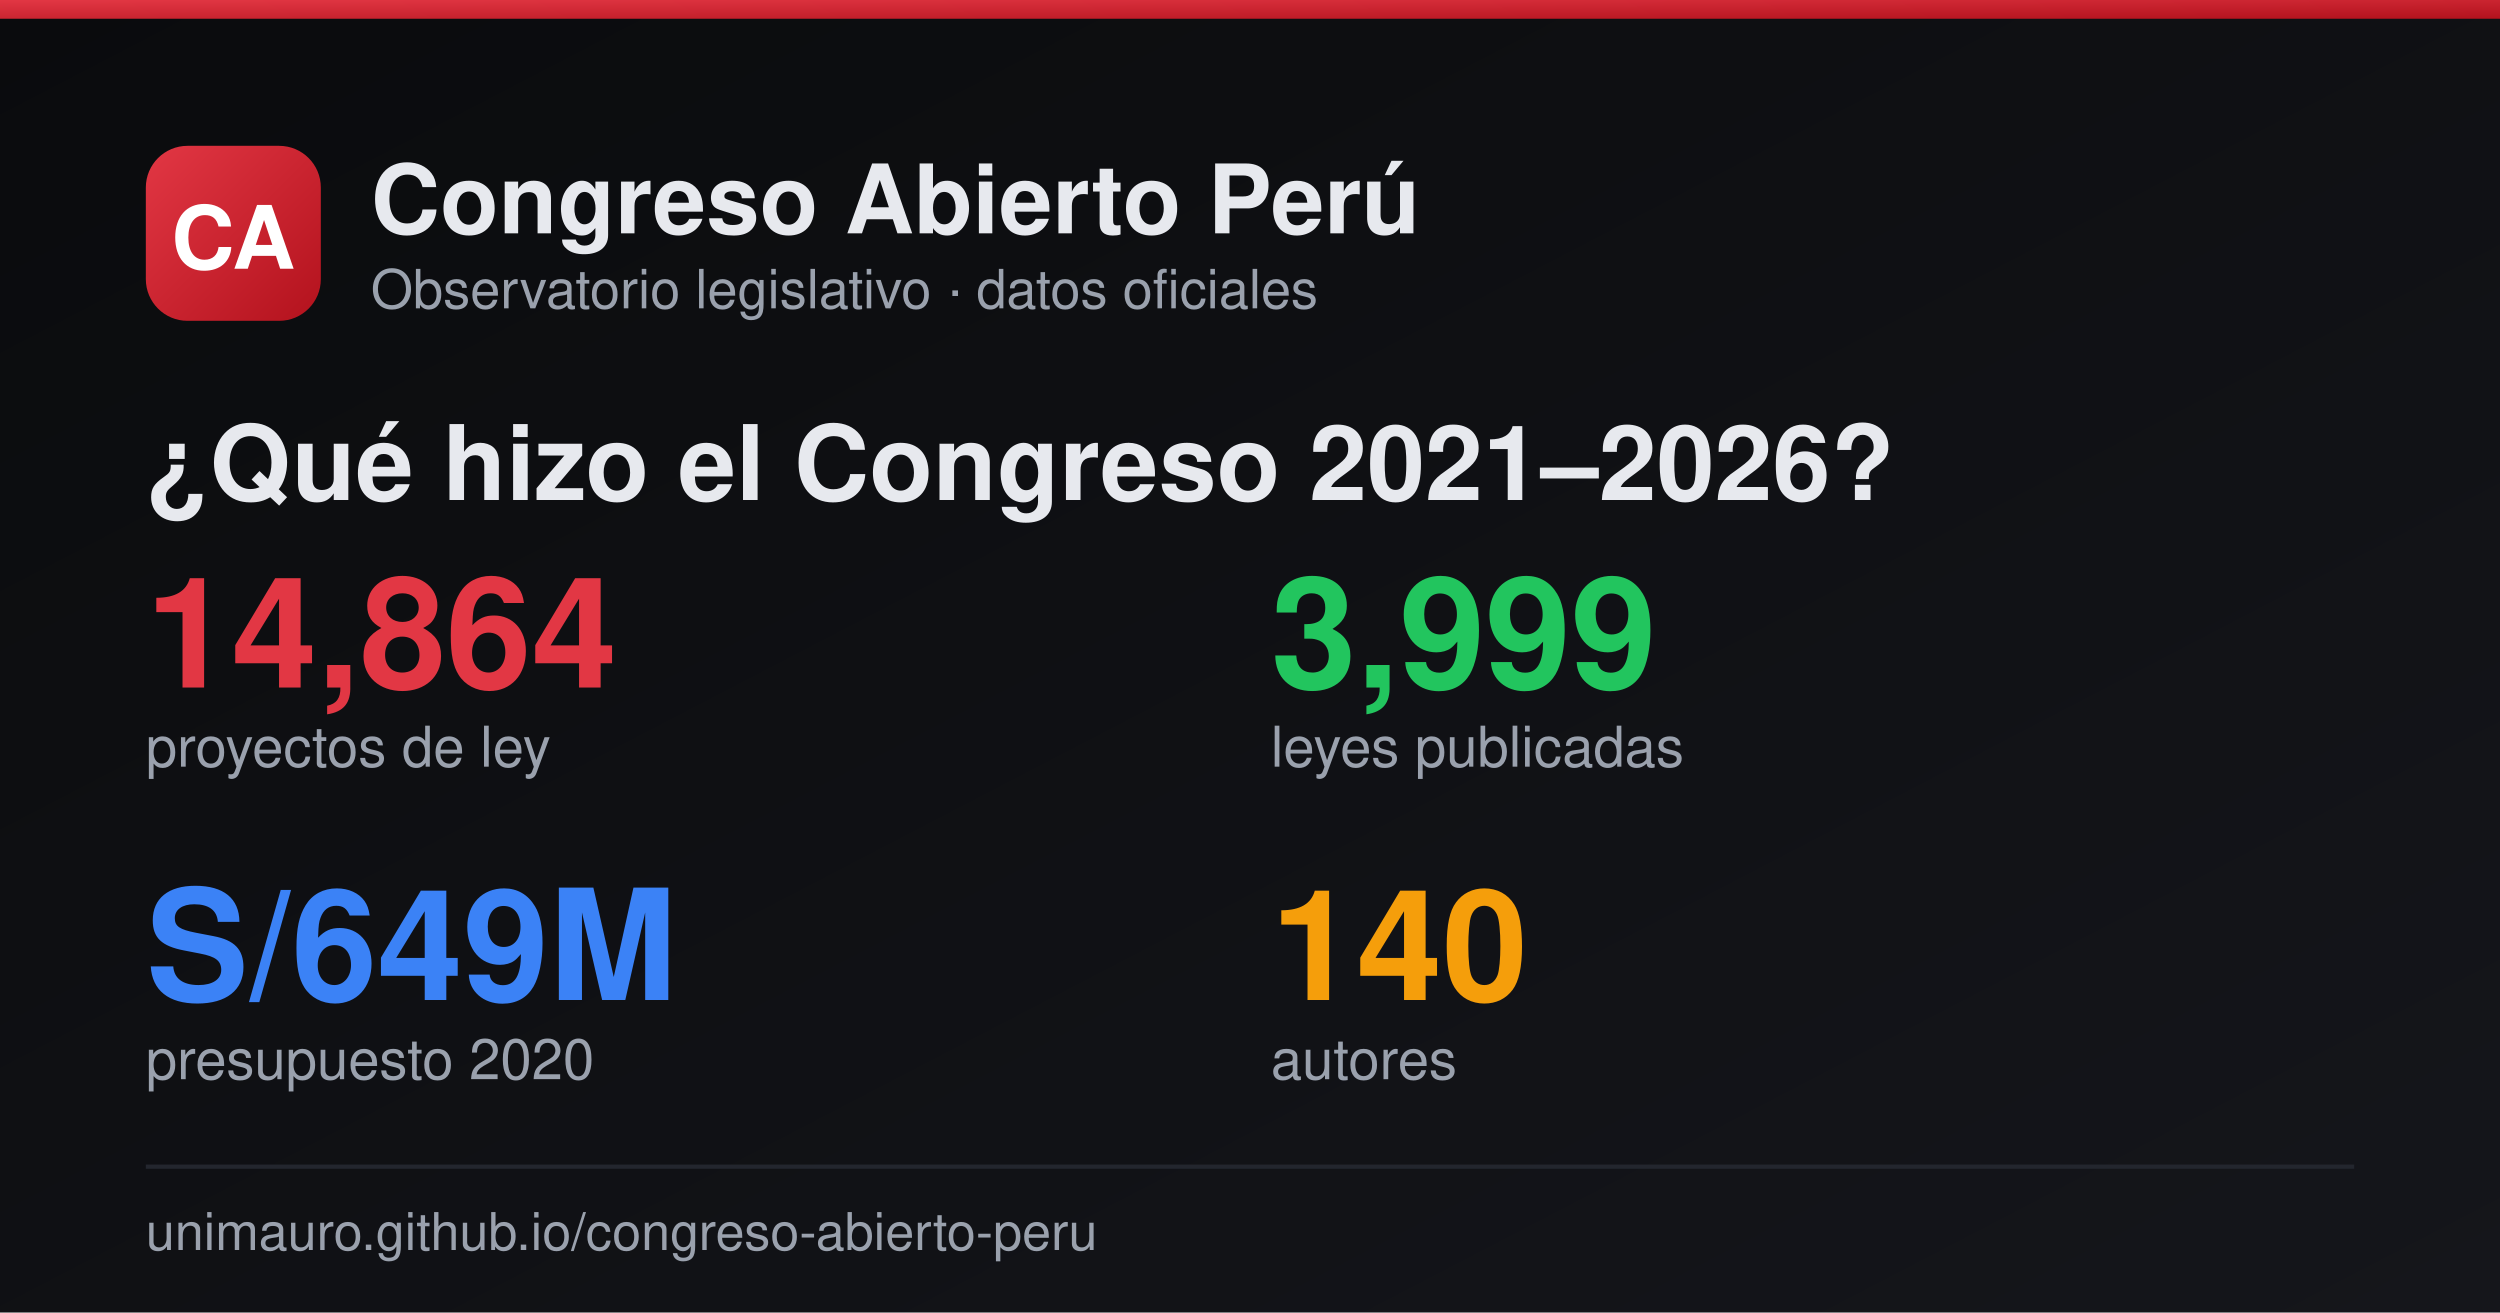
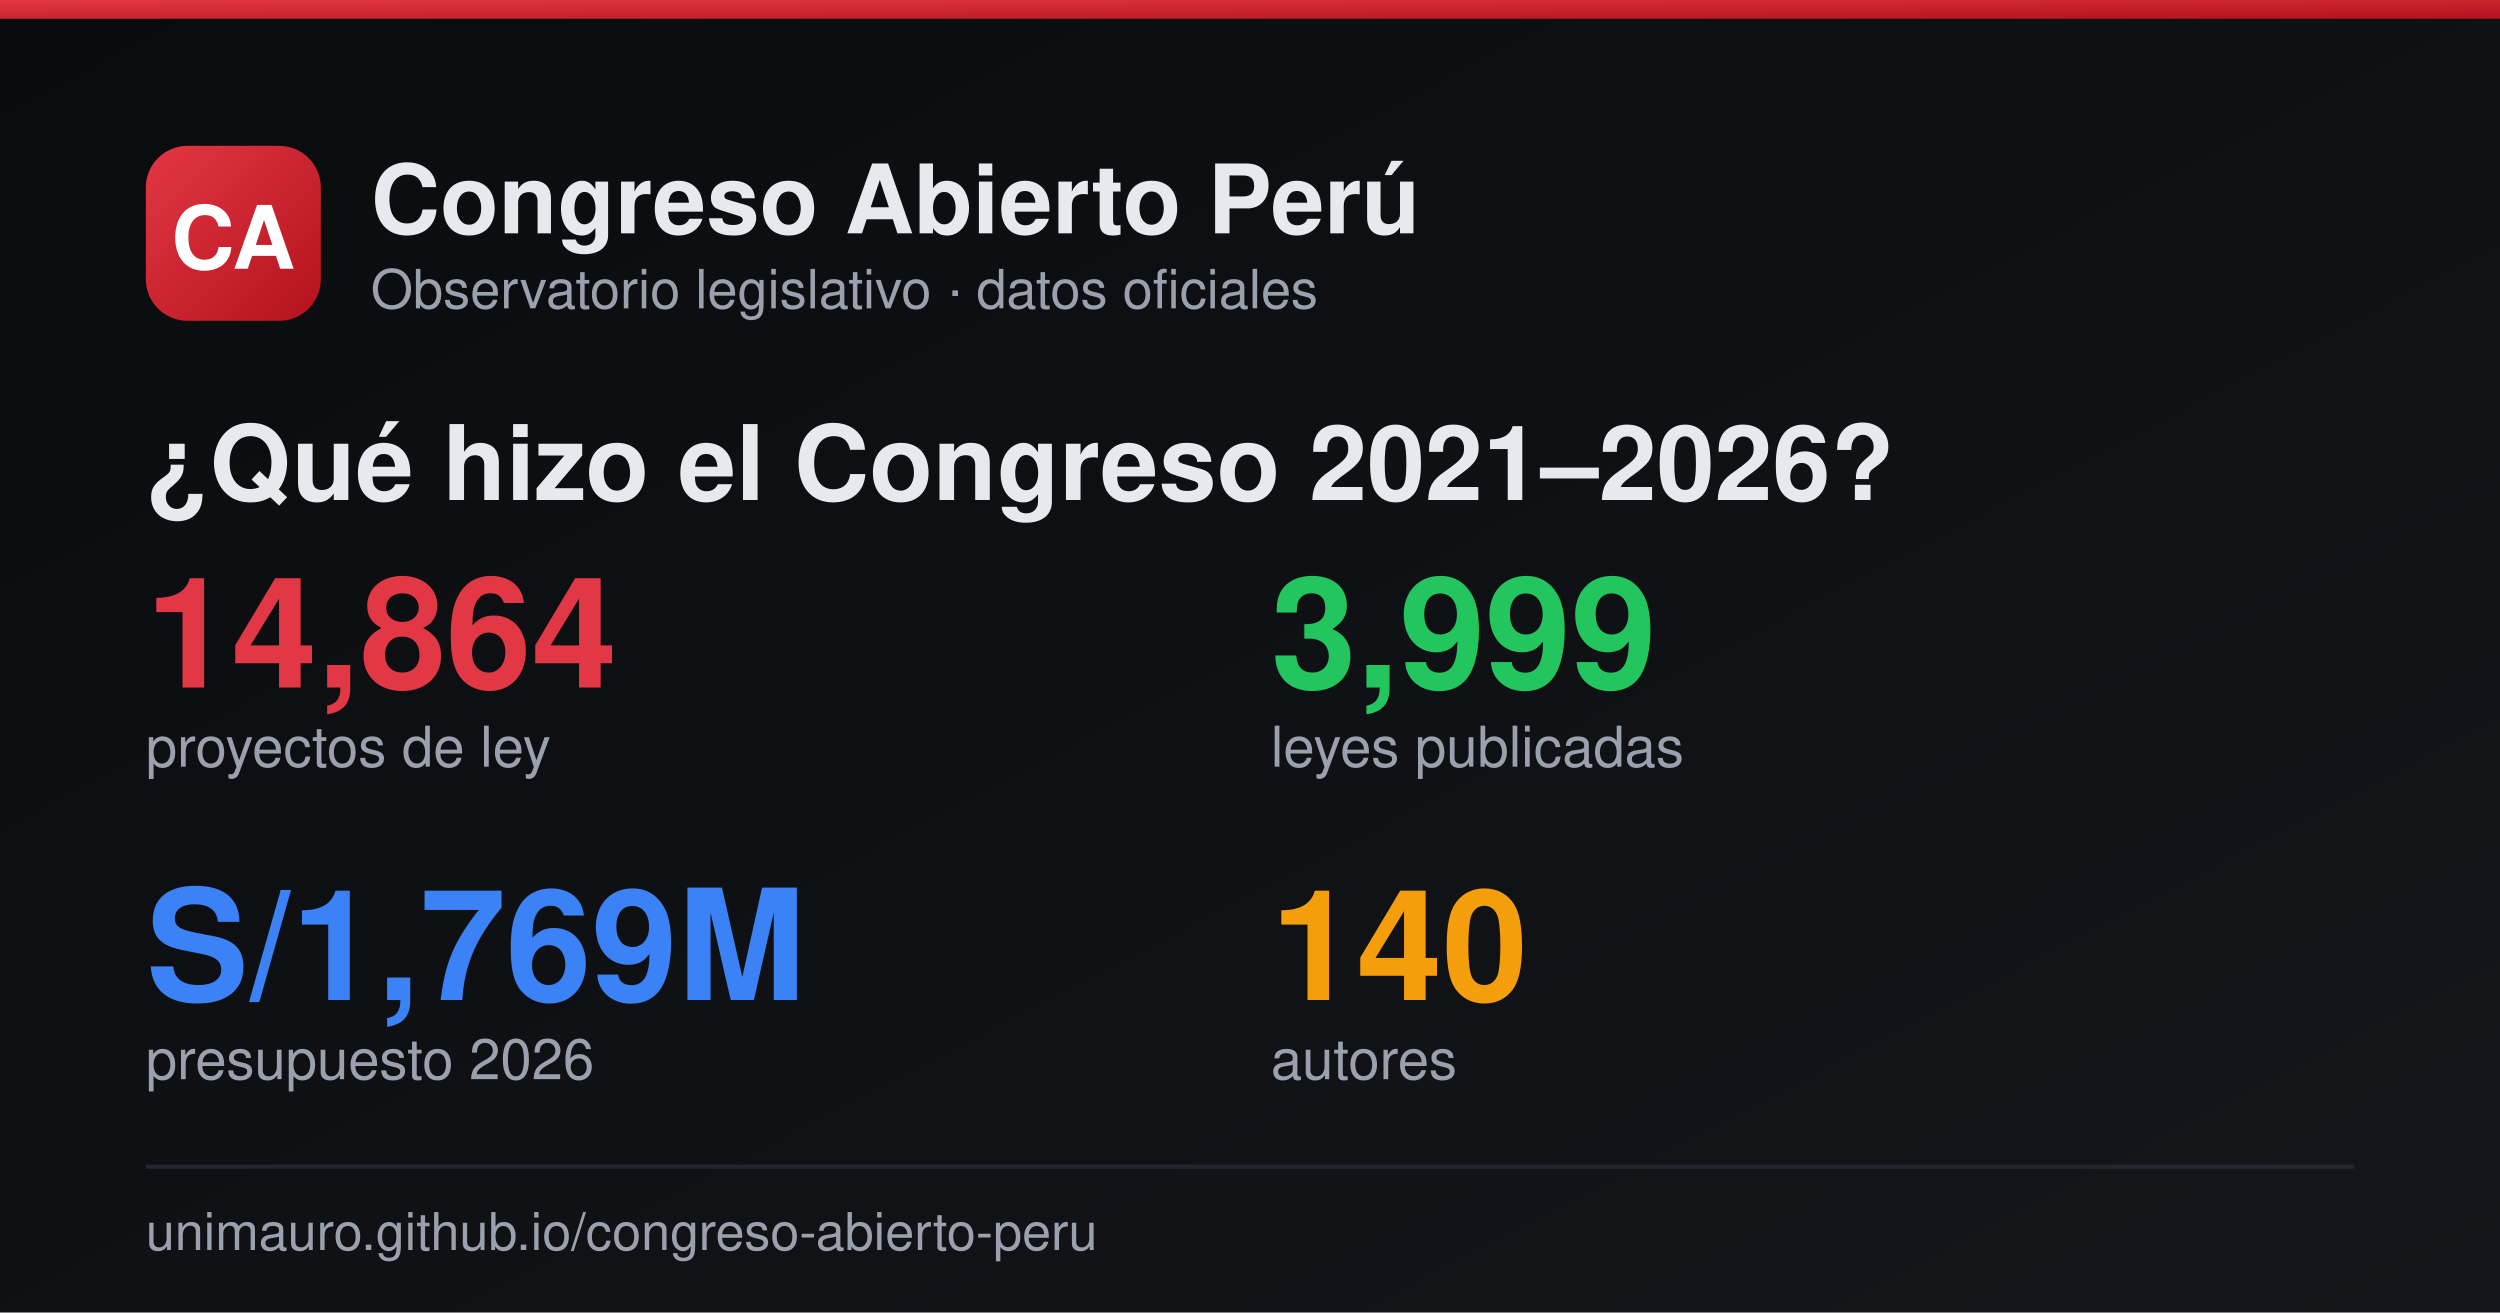
<svg xmlns="http://www.w3.org/2000/svg" width="1200" height="630" viewBox="0 0 1200 630">
  <defs>
    <linearGradient id="bg" x1="0" y1="0" x2="1" y2="1">
      <stop offset="0" stop-color="#0a0b0d" />
      <stop offset="1" stop-color="#15161b" />
    </linearGradient>
    <linearGradient id="logo" x1="0" y1="0" x2="1" y2="1">
      <stop offset="0" stop-color="#e23744" />
      <stop offset="1" stop-color="#b3121d" />
    </linearGradient>
  </defs>
  <rect width="1200" height="630" fill="url(#bg)" />
  <rect x="0" y="0" width="1200" height="9" fill="url(#logo)" />
  <rect x="70" y="70" width="84" height="84" rx="20" fill="url(#logo)" />
  <text x="112" y="129" fill="#fff" font-size="42" font-weight="800" font-family="Helvetica,Arial" text-anchor="middle">CA</text>
  <text x="178" y="112" fill="#e7e9ee" font-size="46" font-weight="800" font-family="Helvetica,Arial">Congreso Abierto Perú</text>
  <text x="178" y="148" fill="#9aa1ad" font-size="26" font-family="Helvetica,Arial">Observatorio legislativo · datos oficiales</text>
  <text x="70" y="240" fill="#e7e9ee" font-size="50" font-weight="800" font-family="Helvetica,Arial">¿Qué hizo el Congreso 2021–2026?</text>
  <text x="70" y="330" fill="#e23744" font-size="74" font-weight="800" font-family="Helvetica,Arial">14,864</text>
  <text x="70" y="368" fill="#9aa1ad" font-size="27" font-family="Helvetica,Arial">proyectos de ley</text>
  <text x="610" y="330" fill="#22c55e" font-size="74" font-weight="800" font-family="Helvetica,Arial">3,999</text>
  <text x="610" y="368" fill="#9aa1ad" font-size="27" font-family="Helvetica,Arial">leyes publicadas</text>
-   <text x="70" y="480" fill="#3b82f6" font-size="74" font-weight="800" font-family="Helvetica,Arial">S/649M</text>
-   <text x="70" y="518" fill="#9aa1ad" font-size="27" font-family="Helvetica,Arial">presupuesto 2020</text>
+   <text x="70" y="480" fill="#3b82f6" font-size="74" font-weight="800" font-family="Helvetica,Arial">S/1,769M</text>
+   <text x="70" y="518" fill="#9aa1ad" font-size="27" font-family="Helvetica,Arial">presupuesto 2026</text>
  <text x="610" y="480" fill="#f59e0b" font-size="74" font-weight="800" font-family="Helvetica,Arial">140</text>
  <text x="610" y="518" fill="#9aa1ad" font-size="27" font-family="Helvetica,Arial">autores</text>
  <line x1="70" y1="560" x2="1130" y2="560" stroke="#23262e" stroke-width="2" />
  <text x="70" y="600" fill="#9aa1ad" font-size="25" font-family="Helvetica,Arial">unimauro.github.io/congreso-abierto-peru</text>
</svg>
